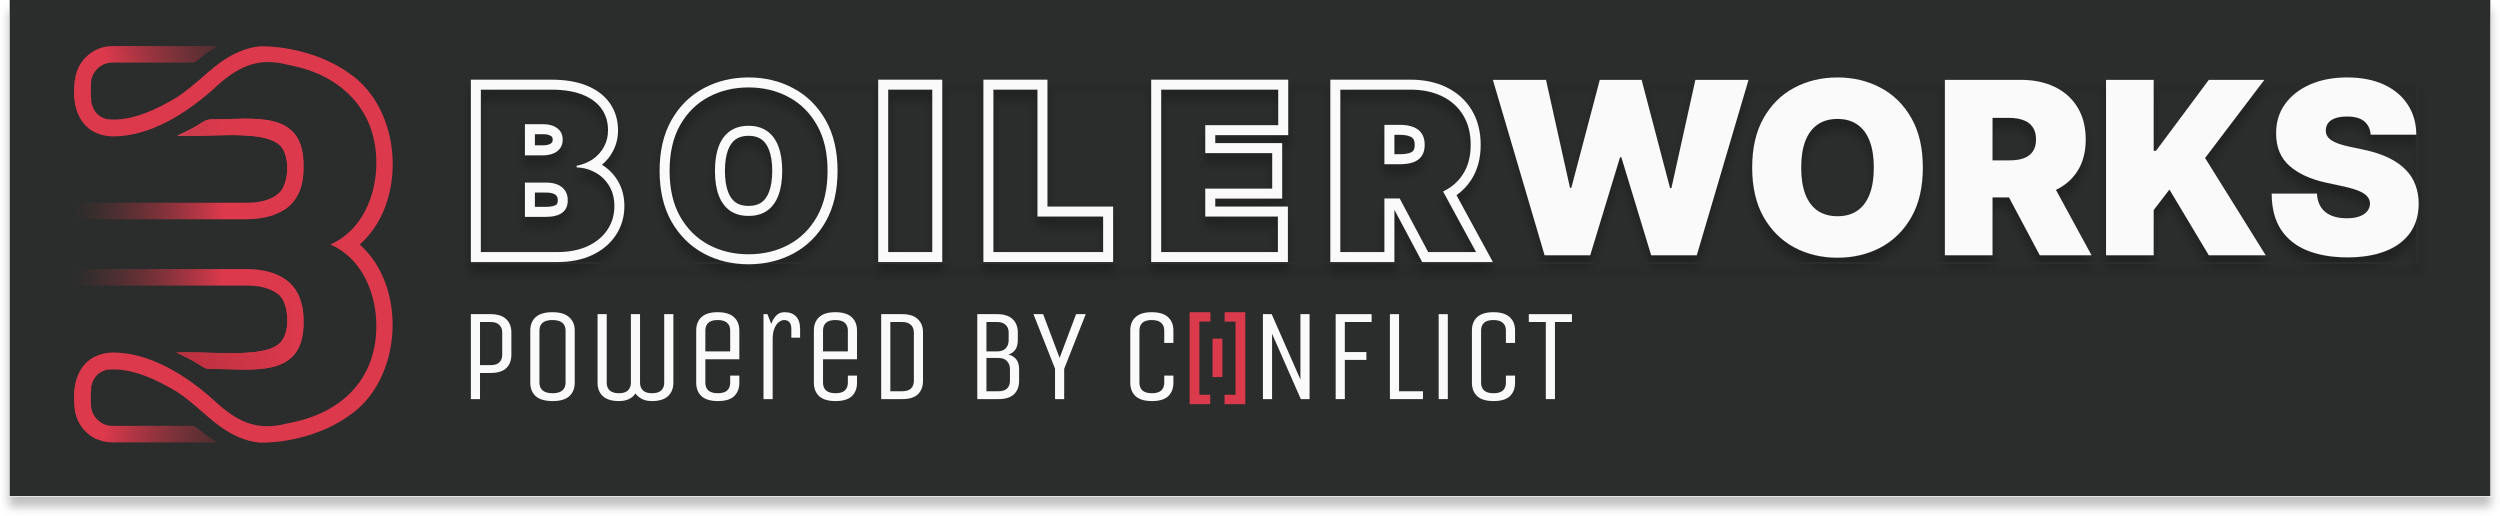
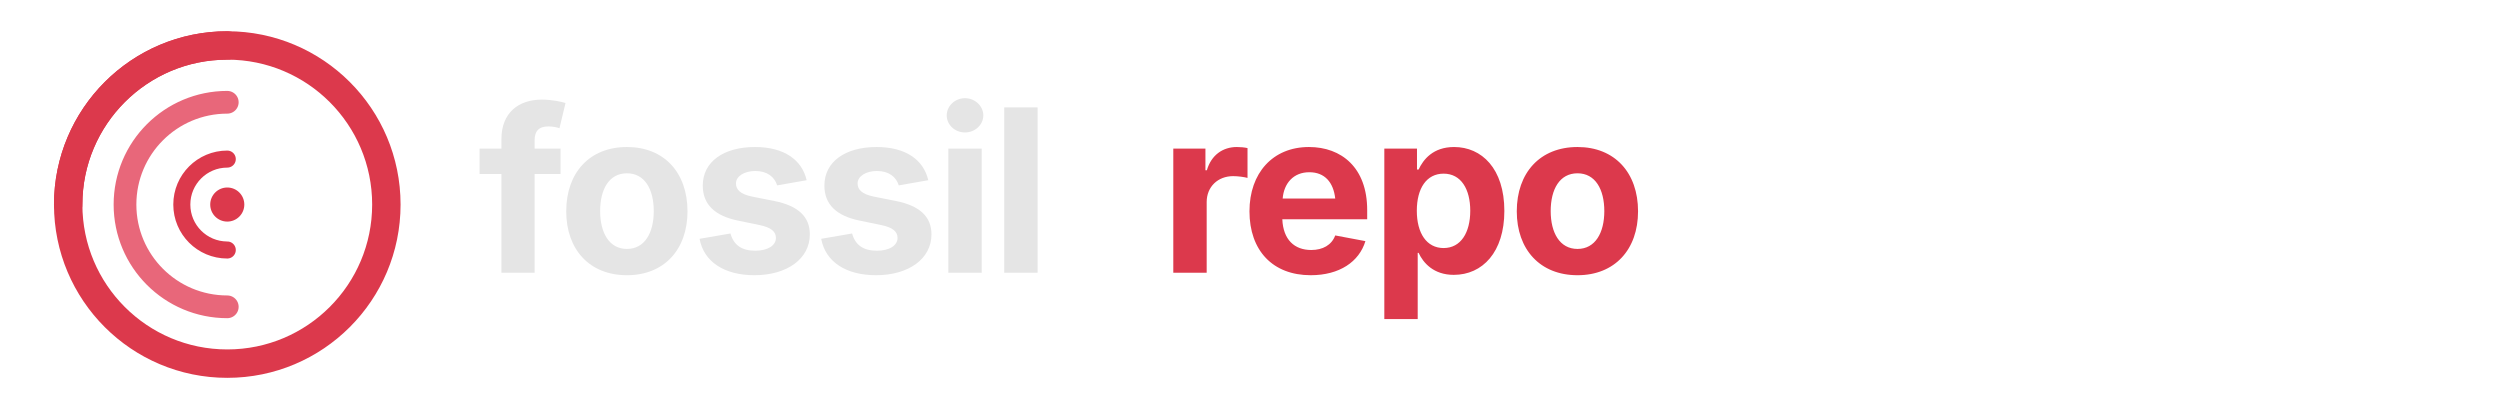
- <svg xmlns="http://www.w3.org/2000/svg" width="1033" height="213" viewBox="0 0 1033 213" fill="none">
-   <g filter="url(#filter0_d_303_614)">
-     <rect x="4" width="1025" height="205" fill="#2B2D2C" />
-     <path d="M491.56 167H500.064V163.116H495.59V132.884H500.138V129H491.56V167Z" fill="#DB394C" />
-     <path d="M506.018 129V132.884H510.529V163.116H505.981V167H514.56V129H506.018Z" fill="#DB394C" />
-     <path d="M505.093 139.932H501.026V155.788H505.093V139.932Z" fill="#DB394C" />
-     <path d="M148.624 101.062C168.554 83.533 166.323 44.969 144.11 30.172C134.17 22.98 119.767 19.037 107.519 19.14C101.434 19.629 95.703 22.413 90.707 26.048C84.622 30.559 79.702 35.921 72.957 40.277C65.122 44.969 54.142 50.46 44.075 49.222C37.33 47.392 37.178 40.87 37.483 34.993C37.483 34.941 37.483 34.864 37.483 34.812C37.28 34.812 37.127 34.864 36.925 34.864C34.49 34.864 32.487 34.168 30.89 33.085C30.814 33.704 30.737 34.349 30.737 34.993C29.672 46.129 34.237 55.873 46.281 56.363C61.978 56.517 77.014 46.773 88.096 36.901C97.579 27.956 106.125 23.316 119.006 26.796C132.522 29.193 144.871 36.101 151.311 48.629C160.034 65.849 155.216 92.916 136.477 101.01C155.216 109.079 160.034 136.171 151.311 153.391C144.871 165.919 132.395 172.518 118.879 174.915C105.947 178.395 97.63 174.09 88.096 165.12C77.014 155.247 61.952 145.503 46.281 145.657C34.237 146.199 29.672 155.865 30.737 167.053C30.737 173.523 34.592 179.117 40.094 181.54C40.018 180.354 40.094 179.194 40.399 178.112C40.754 176.849 41.286 175.766 41.945 174.812C39.258 173.265 37.432 170.378 37.432 167.053C37.127 161.201 37.254 154.654 44.025 152.824C54.066 151.586 65.046 157.077 72.907 161.768C79.652 166.125 84.571 171.513 90.657 175.998C95.652 179.633 101.383 182.417 107.469 182.906C119.716 183.009 134.119 179.065 144.059 171.873C166.272 157.103 168.529 118.539 148.573 100.984L148.624 101.062Z" fill="#DC394C" />
-     <path d="M114.366 59.018C120.604 62.627 119.59 76.882 114.848 80.181C114.62 80.362 114.341 80.491 114.087 80.645C115.685 82.373 116.724 84.564 117.206 86.832C122.43 83.507 125.523 77.81 125.397 69.071C125.955 44.814 104.35 49.48 87.716 49.274C86.346 49.274 84.977 49.635 83.811 50.408C80.616 52.548 76.913 54.352 73.211 56.053C82.771 56.956 106.227 53.502 114.341 59.018H114.366Z" fill="#DC394C" />
-     <g opacity="0.2">
-       <path d="M114.366 59.018C120.604 62.627 119.59 76.882 114.848 80.181C114.62 80.362 114.341 80.491 114.087 80.645C115.685 82.373 116.724 84.564 117.206 86.832C122.43 83.507 125.523 77.81 125.397 69.071C125.955 44.814 104.35 49.48 87.716 49.274C86.346 49.274 84.977 49.635 83.811 50.408C80.616 52.548 76.913 54.352 73.211 56.053C82.771 56.956 106.227 53.502 114.341 59.018H114.366Z" fill="url(#paint0_linear_303_614)" />
-     </g>
-     <path d="M37.735 41.437C37.406 39.324 37.456 37.029 37.558 34.838C37.558 29.889 41.514 25.868 46.382 25.868H79.524C80.158 25.868 80.741 25.636 81.223 25.223C83.683 23.109 86.852 20.789 89.844 19.036H46.407C37.837 19.036 30.863 26.125 30.863 34.838C30.483 38.782 30.838 42.572 31.954 45.82C33.399 43.757 35.428 42.108 37.761 41.463L37.735 41.437Z" fill="url(#paint1_linear_303_614)" />
-     <path d="M37.735 160.402C37.406 162.516 37.456 164.81 37.558 167.001C37.558 171.951 41.514 175.972 46.382 175.972H79.524C80.158 175.972 80.741 176.204 81.223 176.617C83.683 178.73 86.852 181.05 89.844 182.803H46.407C37.837 182.803 30.863 175.714 30.863 167.001C30.483 163.057 30.838 159.268 31.954 156.02C33.399 158.082 35.428 159.732 37.761 160.376L37.735 160.402Z" fill="url(#paint2_linear_303_614)" />
-     <path d="M102.042 111.167C102.042 111.167 35.885 111.167 30.585 111.167V117.998H102.042C107.494 117.998 111.779 119.183 114.848 121.555C119.615 124.88 120.604 139.11 114.366 142.719C106.48 148.209 82.086 144.781 72.805 145.683C76.583 147.436 80.362 149.292 83.633 151.483C84.596 152.128 85.712 152.488 86.853 152.463C103.437 152.179 125.929 157.129 125.396 132.665C125.599 117.276 115.938 111.321 102.042 111.167Z" fill="url(#paint3_linear_303_614)" />
-     <path d="M87.715 49.3C86.345 49.3 84.976 49.661 83.81 50.434C80.615 52.574 76.912 54.378 73.21 56.079C82.77 56.981 106.226 53.527 114.34 59.044C120.578 62.653 119.563 76.908 114.822 80.207C111.753 82.553 107.468 83.765 102.016 83.765H30.559V90.596H102.016C115.912 90.467 125.573 84.487 125.37 69.097C125.928 44.84 104.324 49.506 87.689 49.3H87.715Z" fill="url(#paint4_linear_303_614)" />
-     <path d="M121.263 126.427C120.198 126.608 119.133 126.814 118.068 127.072C119.539 132.614 118.702 140.218 114.391 142.744C106.505 148.235 82.111 144.807 72.831 145.709C76.609 147.462 80.387 149.318 83.658 151.509C84.622 152.153 85.737 152.514 86.879 152.489C103.462 152.205 125.954 157.154 125.422 132.691C125.447 130.062 125.168 127.768 124.661 125.654C123.596 126.04 122.48 126.298 121.288 126.427H121.263Z" fill="url(#paint5_linear_303_614)" />
-     <g filter="url(#filter1_d_303_614)">
-       <rect x="195.06" y="32.5" width="803.841" height="76.192" stroke="#2B2D2C" shape-rendering="crispEdges" />
-       <path fill-rule="evenodd" clip-rule="evenodd" d="M549.696 108.274V32.918H582.786C588.268 32.918 593.264 33.917 597.661 36.051C602.078 38.195 605.594 41.335 608.098 45.447C610.637 49.616 611.813 54.475 611.813 59.847C611.813 65.269 610.6 70.141 607.941 74.241C606.304 76.788 604.248 78.924 601.812 80.652L616.857 108.274H587.652L576.157 86.663V108.274H549.696ZM590.127 104.154H609.921L596.291 79.13C597.57 78.516 598.748 77.808 599.824 77.004C601.677 75.619 603.23 73.953 604.481 72.005C606.622 68.706 607.693 64.653 607.693 59.847C607.693 55.084 606.655 50.998 604.579 47.59C602.504 44.182 599.598 41.571 595.862 39.758C592.126 37.944 587.768 37.038 582.786 37.038H553.816V104.154H572.037V82H578.343L590.127 104.154ZM572.037 67.843H578.46C580.601 67.843 582.426 67.581 583.933 67.056C585.463 66.51 586.631 65.647 587.44 64.468C588.27 63.288 588.685 61.747 588.685 59.847C588.685 57.924 588.27 56.362 587.44 55.16C586.631 53.937 585.463 53.041 583.933 52.473C582.426 51.883 580.601 51.588 578.46 51.588H572.037V67.843ZM576.157 55.708V63.723H578.46C580.277 63.723 581.612 63.499 582.563 63.171C583.38 62.877 583.79 62.505 584.041 62.139L584.056 62.118L584.071 62.096C584.278 61.801 584.565 61.166 584.565 59.847C584.565 58.499 584.275 57.828 584.05 57.502L584.026 57.467L584.002 57.431C583.73 57.019 583.305 56.635 582.499 56.335L582.465 56.323L582.432 56.31C581.53 55.957 580.244 55.708 578.46 55.708H576.157Z" fill="#FAFAFA" />
-       <path fill-rule="evenodd" clip-rule="evenodd" d="M475.677 108.274V32.918H532.288V55.839H502.138V59.135H529.797V82.057H502.138V85.353H532.157V108.274H475.677ZM498.018 89.472V77.937H525.677V63.255H498.018V51.719H528.168V37.038H479.797V104.154H528.037V89.472H498.018Z" fill="#FAFAFA" />
-       <path fill-rule="evenodd" clip-rule="evenodd" d="M406.344 108.274V32.918H432.805V85.353H459.94V108.274H406.344ZM428.685 89.472V37.038H410.464V104.154H455.82V89.472H428.685Z" fill="#FAFAFA" />
-       <path fill-rule="evenodd" clip-rule="evenodd" d="M389.337 32.918V108.274H362.876V32.918H389.337ZM385.217 37.038H366.996V104.154H385.217V37.038Z" fill="#FAFAFA" />
-       <path fill-rule="evenodd" clip-rule="evenodd" d="M341.181 91.534L341.177 91.541C337.907 97.294 333.433 101.742 327.775 104.771L327.768 104.775L327.762 104.778C322.179 107.742 316.001 109.192 309.313 109.192C302.581 109.192 296.376 107.731 290.786 104.738L290.776 104.733L290.767 104.728C285.138 101.676 280.682 97.221 277.416 91.475L277.411 91.466L277.406 91.457C274.097 85.566 272.552 78.549 272.552 70.596C272.552 62.604 274.095 55.572 277.41 49.695L277.413 49.69C280.679 43.918 285.143 39.464 290.789 36.452C296.378 33.46 302.582 32 309.313 32C316.004 32 322.185 33.462 327.769 36.45C333.435 39.46 337.911 43.914 341.18 49.689C344.519 55.567 346.074 62.602 346.074 70.596C346.074 78.593 344.518 85.637 341.181 91.534ZM325.83 40.085C320.892 37.442 315.387 36.12 309.313 36.12C303.196 36.12 297.668 37.442 292.731 40.085C287.815 42.707 283.904 46.585 280.998 51.719C278.114 56.832 276.672 63.124 276.672 70.596C276.672 78.024 278.114 84.305 280.998 89.44C283.904 94.552 287.815 98.441 292.731 101.106C297.668 103.75 303.196 105.072 309.313 105.072C315.387 105.072 320.892 103.761 325.83 101.139C330.768 98.496 334.689 94.618 337.595 89.505C340.501 84.371 341.954 78.068 341.954 70.596C341.954 63.124 340.501 56.832 337.595 51.719C334.689 46.585 330.768 42.707 325.83 40.085ZM317.756 61.911L317.749 61.893C316.943 59.762 315.851 58.408 314.59 57.544L314.569 57.531L314.549 57.516C313.319 56.652 311.655 56.101 309.313 56.101C306.973 56.101 305.289 56.652 304.028 57.528L304.02 57.533C302.77 58.398 301.668 59.763 300.838 61.912C300.021 64.059 299.538 66.911 299.538 70.596C299.538 74.273 300.019 77.139 300.838 79.313C301.662 81.423 302.759 82.799 304.024 83.694C305.285 84.55 306.973 85.09 309.313 85.09C311.665 85.09 313.337 84.545 314.569 83.694C315.854 82.8 316.95 81.429 317.753 79.321L317.756 79.313L317.759 79.305C318.595 77.138 319.088 74.276 319.088 70.596C319.088 66.914 318.594 64.069 317.763 61.93L317.756 61.911ZM316.916 87.08C314.862 88.5 312.328 89.21 309.313 89.21C306.298 89.21 303.753 88.5 301.677 87.08C299.624 85.638 298.061 83.541 296.991 80.788C295.942 78.013 295.418 74.616 295.418 70.596C295.418 66.576 295.942 63.189 296.991 60.437C298.061 57.662 299.624 55.565 301.677 54.144C303.753 52.702 306.298 51.981 309.313 51.981C312.328 51.981 314.862 52.702 316.916 54.144C318.992 55.565 320.554 57.662 321.602 60.437C322.673 63.189 323.208 66.576 323.208 70.596C323.208 74.616 322.673 78.013 321.602 80.788C320.554 83.541 318.992 85.638 316.916 87.08Z" fill="#FAFAFA" />
-       <path fill-rule="evenodd" clip-rule="evenodd" d="M194.56 108.274V32.918H227.781C233.232 32.918 238.075 33.647 242.173 35.27C246.242 36.873 249.59 39.253 251.916 42.549C254.255 45.831 255.365 49.647 255.365 53.817C255.365 56.911 254.675 59.834 253.244 62.503C252.104 64.662 250.581 66.526 248.711 68.085C251.447 69.748 253.658 71.997 255.309 74.78C257.146 77.853 257.987 81.36 257.987 85.147C257.987 89.576 256.814 93.65 254.409 97.234C252.037 100.802 248.706 103.516 244.595 105.431C240.412 107.379 235.595 108.274 230.271 108.274H194.56ZM244.445 66.103C244.662 65.967 244.875 65.826 245.084 65.68C247.029 64.304 248.536 62.599 249.607 60.568C250.699 58.536 251.245 56.285 251.245 53.817C251.245 50.408 250.35 47.448 248.558 44.935C246.788 42.423 244.156 40.478 240.66 39.102C237.186 37.726 232.893 37.038 227.781 37.038H198.679V104.154H230.271C235.143 104.154 239.338 103.335 242.856 101.696C246.373 100.058 249.082 97.807 250.983 94.945C252.906 92.083 253.867 88.817 253.867 85.147C253.867 81.979 253.168 79.226 251.77 76.888C250.371 74.528 248.493 72.682 246.133 71.35C245.682 71.091 245.222 70.855 244.752 70.641C242.8 69.755 240.683 69.261 238.401 69.159C238.357 69.157 238.312 69.156 238.268 69.154V68.498C238.276 68.497 238.284 68.495 238.293 68.493C240.602 68.025 242.653 67.228 244.445 66.103ZM228.809 80.083L228.797 80.078C228.133 79.791 227.138 79.566 225.683 79.566H221.02V85.484H225.421C228.065 85.484 229.319 84.976 229.832 84.603C230.143 84.364 230.477 83.979 230.477 82.787C230.477 81.856 230.271 81.352 230.077 81.058C229.849 80.712 229.491 80.374 228.82 80.088L228.809 80.083ZM232.303 87.899C230.774 89.035 228.48 89.603 225.421 89.603H216.901V75.446H225.683C227.54 75.446 229.124 75.73 230.435 76.298C231.768 76.866 232.795 77.696 233.516 78.789C234.237 79.881 234.597 81.214 234.597 82.787C234.597 85.037 233.833 86.741 232.303 87.899ZM228.114 58.84L228.119 58.833C228.228 58.683 228.38 58.398 228.38 57.749C228.38 56.795 228.117 56.527 227.831 56.317L227.815 56.305L227.799 56.293C227.174 55.824 226.219 55.446 224.635 55.446H221.02V60.053H224.372C225.538 60.053 226.399 59.869 227.035 59.608C227.65 59.355 227.943 59.077 228.109 58.846L228.114 58.84ZM224.372 64.173C225.967 64.173 227.377 63.921 228.6 63.419C229.824 62.916 230.774 62.195 231.451 61.256C232.15 60.295 232.5 59.126 232.5 57.749C232.5 55.674 231.757 54.09 230.271 52.997C228.786 51.883 226.907 51.326 224.635 51.326H216.901V64.173H224.372Z" fill="#FAFAFA" />
-       <path d="M979.577 55.647C979.388 53.287 978.503 51.446 976.922 50.124C975.365 48.803 972.993 48.142 969.807 48.142C967.777 48.142 966.114 48.39 964.816 48.886C963.541 49.358 962.597 50.007 961.984 50.833C961.37 51.658 961.051 52.602 961.028 53.664C960.981 54.538 961.134 55.328 961.488 56.036C961.866 56.721 962.456 57.346 963.258 57.912C964.06 58.455 965.087 58.951 966.338 59.399C967.589 59.848 969.075 60.249 970.798 60.603L976.745 61.877C980.757 62.727 984.191 63.848 987.046 65.24C989.902 66.632 992.238 68.273 994.056 70.161C995.873 72.025 997.206 74.125 998.056 76.462C998.929 78.798 999.377 81.347 999.401 84.108C999.377 88.875 998.185 92.911 995.826 96.215C993.466 99.519 990.091 102.032 985.701 103.755C981.335 105.477 976.084 106.339 969.948 106.339C963.647 106.339 958.149 105.407 953.452 103.542C948.78 101.678 945.145 98.811 942.549 94.94C939.977 91.046 938.679 86.067 938.655 80.002H957.346C957.464 82.22 958.019 84.084 959.01 85.595C960.001 87.105 961.394 88.25 963.187 89.028C965.004 89.807 967.164 90.197 969.665 90.197C971.766 90.197 973.524 89.937 974.94 89.418C976.356 88.899 977.43 88.179 978.161 87.258C978.893 86.338 979.27 85.288 979.294 84.108C979.27 82.999 978.905 82.031 978.197 81.205C977.512 80.356 976.379 79.6 974.798 78.94C973.217 78.255 971.081 77.618 968.391 77.028L961.169 75.471C954.75 74.078 949.688 71.754 945.983 68.497C942.302 65.216 940.473 60.744 940.496 55.08C940.473 50.478 941.7 46.455 944.178 43.009C946.679 39.54 950.137 36.838 954.55 34.903C958.986 32.968 964.072 32 969.807 32C975.66 32 980.722 32.979 984.993 34.938C989.265 36.897 992.557 39.658 994.87 43.222C997.206 46.762 998.386 50.903 998.41 55.647H979.577Z" fill="#FAFAFA" />
-       <path d="M870.211 105.489V32.991H889.893V62.302H890.884L912.69 32.991H935.629L911.132 65.275L936.195 105.489H912.69L896.406 78.302L889.893 86.798V105.489H870.211Z" fill="#FAFAFA" />
-       <path d="M803.624 105.489V32.991H834.917C840.298 32.991 845.006 33.971 849.042 35.929C853.077 37.888 856.216 40.708 858.458 44.39C860.7 48.071 861.821 52.484 861.821 57.629C861.821 62.821 860.664 67.199 858.352 70.762C856.063 74.326 852.841 77.016 848.688 78.834C844.558 80.651 839.732 81.559 834.209 81.559H815.518V66.267H830.245C832.557 66.267 834.528 65.984 836.156 65.417C837.808 64.827 839.071 63.895 839.944 62.62C840.841 61.346 841.289 59.682 841.289 57.629C841.289 55.552 840.841 53.865 839.944 52.567C839.071 51.245 837.808 50.278 836.156 49.664C834.528 49.027 832.557 48.709 830.245 48.709H823.306V105.489H803.624ZM846.103 72.214L864.228 105.489H842.847L825.147 72.214H846.103Z" fill="#FAFAFA" />
-       <path d="M794.518 69.24C794.518 77.311 792.948 84.12 789.81 89.666C786.671 95.188 782.435 99.377 777.101 102.233C771.768 105.064 765.82 106.48 759.26 106.48C752.652 106.48 746.681 105.053 741.348 102.197C736.038 99.318 731.813 95.117 728.675 89.595C725.56 84.049 724.002 77.264 724.002 69.24C724.002 61.169 725.56 54.373 728.675 48.85C731.813 43.304 736.038 39.115 741.348 36.283C746.681 33.428 752.652 32 759.26 32C765.82 32 771.768 33.428 777.101 36.283C782.435 39.115 786.671 43.304 789.81 48.85C792.948 54.373 794.518 61.169 794.518 69.24ZM774.269 69.24C774.269 64.898 773.691 61.24 772.535 58.266C771.402 55.269 769.714 53.004 767.472 51.47C765.254 49.912 762.517 49.133 759.26 49.133C756.003 49.133 753.254 49.912 751.012 51.47C748.793 53.004 747.106 55.269 745.95 58.266C744.817 61.24 744.25 64.898 744.25 69.24C744.25 73.583 744.817 77.252 745.95 80.249C747.106 83.223 748.793 85.489 751.012 87.046C753.254 88.58 756.003 89.347 759.26 89.347C762.517 89.347 765.254 88.58 767.472 87.046C769.714 85.489 771.402 83.223 772.535 80.249C773.691 77.252 774.269 73.583 774.269 69.24Z" fill="#FAFAFA" />
-       <path d="M638.238 105.489L616.857 32.991H638.804L648.716 77.594H649.283L661.035 32.991H678.31L690.063 77.736H690.629L700.541 32.991H722.489L701.107 105.489H682.275L669.956 64.992H669.389L657.07 105.489H638.238Z" fill="#FAFAFA" />
-     </g>
-     <path d="M649.525 133.05H642.505V164.911H638.725V133.05H631.704V129.81H649.525V133.05Z" fill="#FAFAFA" />
-     <path d="M622.242 155.191H626.022V158.161C626.022 160.501 625.302 162.355 623.862 163.723C622.422 165.055 620.19 165.721 617.165 165.721C614.141 165.721 611.891 165.055 610.415 163.723C608.939 162.355 608.201 160.501 608.201 158.161V136.56C608.201 134.22 608.921 132.384 610.361 131.052C611.801 129.684 614.033 129 617.057 129C620.082 129 622.332 129.684 623.808 131.052C625.284 132.384 626.022 134.22 626.022 136.56V141.69H622.242V136.56C622.242 135.192 621.81 134.13 620.946 133.374C620.117 132.618 618.821 132.24 617.057 132.24C615.329 132.24 614.051 132.618 613.223 133.374C612.395 134.13 611.981 135.192 611.981 136.56V158.161C611.981 159.493 612.395 160.555 613.223 161.347C614.087 162.103 615.401 162.481 617.165 162.481C618.893 162.481 620.171 162.103 621 161.347C621.828 160.555 622.242 159.493 622.242 158.161V155.191Z" fill="#FAFAFA" />
-     <path d="M594.456 164.911V129.81H598.236V164.911H594.456Z" fill="#FAFAFA" />
-     <path d="M551.898 164.911V129.81H566.749V133.05H555.678V145.471H564.589V148.711H555.678V164.911H551.898ZM574.309 129.81H578.089V161.671H587.971V164.911H574.309V129.81Z" fill="#FAFAFA" />
-     <path d="M521.839 164.911V129.81H525.457L537.337 156.811V129.81H541.117V164.911H537.499L525.619 137.91V164.911H521.839Z" fill="#FAFAFA" />
-     <path d="M481.068 155.191H484.848V158.161C484.848 160.501 484.128 162.355 482.688 163.723C481.248 165.055 479.015 165.721 475.991 165.721C472.967 165.721 470.717 165.055 469.241 163.723C467.765 162.355 467.027 160.501 467.027 158.161V136.56C467.027 134.22 467.747 132.384 469.187 131.052C470.627 129.684 472.859 129 475.883 129C478.907 129 481.158 129.684 482.634 131.052C484.11 132.384 484.848 134.22 484.848 136.56V141.69H481.068V136.56C481.068 135.192 480.635 134.13 479.771 133.374C478.943 132.618 477.647 132.24 475.883 132.24C474.155 132.24 472.877 132.618 472.049 133.374C471.221 134.13 470.807 135.192 470.807 136.56V158.161C470.807 159.493 471.221 160.555 472.049 161.347C472.913 162.103 474.227 162.481 475.991 162.481C477.719 162.481 478.997 162.103 479.825 161.347C480.653 160.555 481.068 159.493 481.068 158.161V155.191Z" fill="#FAFAFA" />
-     <path d="M435.94 164.911V152.329L427.03 129.81H431.026L437.83 147.901L444.635 129.81H448.631L439.72 152.383V164.911H435.94Z" fill="#FAFAFA" />
-     <path d="M411.97 129.81C414.85 129.81 416.992 130.494 418.396 131.862C419.836 133.194 420.556 135.03 420.556 137.37V140.61C420.556 143.67 419.278 145.633 416.722 146.497C419.638 147.289 421.096 149.287 421.096 152.491V157.351C421.096 159.691 420.394 161.545 418.99 162.913C417.586 164.245 415.426 164.911 412.51 164.911H403.816V129.81H411.97ZM416.776 137.37C416.776 136.038 416.362 134.994 415.534 134.238C414.742 133.446 413.554 133.05 411.97 133.05H407.596V145.201H411.97C413.59 145.201 414.796 144.768 415.588 143.904C416.38 143.04 416.776 141.942 416.776 140.61V137.37ZM417.316 152.491C417.316 151.159 416.902 150.061 416.074 149.197C415.282 148.333 414.094 147.901 412.51 147.901H407.596V161.671H412.51C414.13 161.671 415.336 161.293 416.128 160.537C416.92 159.745 417.316 158.683 417.316 157.351V152.491Z" fill="#FAFAFA" />
-     <path d="M364.106 164.911V129.81H372.8C375.68 129.81 377.822 130.494 379.226 131.862C380.666 133.194 381.386 135.03 381.386 137.37V157.351C381.386 159.691 380.684 161.545 379.28 162.913C377.876 164.245 375.716 164.911 372.8 164.911H364.106ZM377.606 137.37C377.606 136.038 377.192 134.994 376.364 134.238C375.572 133.446 374.384 133.05 372.8 133.05H367.886V161.671H372.8C374.42 161.671 375.626 161.293 376.418 160.537C377.21 159.745 377.606 158.683 377.606 157.351V137.37Z" fill="#FAFAFA" />
-     <path d="M350.335 155.191H354.115V158.161C354.115 160.501 353.395 162.355 351.955 163.723C350.515 165.055 348.283 165.721 345.259 165.721C342.235 165.721 339.985 165.055 338.509 163.723C337.033 162.355 336.295 160.501 336.295 158.161V136.56C336.295 134.22 337.015 132.384 338.455 131.052C339.895 129.684 342.127 129 345.151 129C348.175 129 350.425 129.684 351.901 131.052C353.377 132.384 354.115 134.22 354.115 136.56V148.441H340.075V158.161C340.075 159.493 340.489 160.555 341.317 161.347C342.181 162.103 343.495 162.481 345.259 162.481C346.987 162.481 348.265 162.103 349.093 161.347C349.921 160.555 350.335 159.493 350.335 158.161V155.191ZM340.075 145.2H350.335V136.56C350.335 135.192 349.903 134.13 349.039 133.374C348.211 132.618 346.915 132.24 345.151 132.24C343.423 132.24 342.145 132.618 341.317 133.374C340.489 134.13 340.075 135.192 340.075 136.56V145.2Z" fill="#FAFAFA" />
-     <path d="M315.483 164.911V129.81H317.103L318.669 133.806C319.173 132.438 319.857 131.304 320.721 130.404C321.585 129.468 322.737 129 324.177 129C326.265 129 327.849 129.594 328.929 130.782C330.045 131.934 330.603 133.68 330.603 136.02V139.53H326.985V135.804C326.985 134.76 326.751 133.914 326.283 133.266C325.815 132.582 325.059 132.24 324.015 132.24C323.331 132.24 322.611 132.51 321.855 133.05C321.135 133.59 320.523 134.454 320.019 135.642C319.515 136.794 319.263 138.324 319.263 140.232V164.911H315.483Z" fill="#FAFAFA" />
-     <path d="M301.713 155.191H305.493V158.161C305.493 160.501 304.773 162.355 303.333 163.723C301.893 165.055 299.661 165.721 296.636 165.721C293.612 165.721 291.362 165.055 289.886 163.723C288.41 162.355 287.672 160.501 287.672 158.161V136.56C287.672 134.22 288.392 132.384 289.832 131.052C291.272 129.684 293.504 129 296.528 129C299.553 129 301.803 129.684 303.279 131.052C304.755 132.384 305.493 134.22 305.493 136.56V148.441H291.452V158.161C291.452 159.493 291.866 160.555 292.694 161.347C293.558 162.103 294.872 162.481 296.636 162.481C298.365 162.481 299.643 162.103 300.471 161.347C301.299 160.555 301.713 159.493 301.713 158.161V155.191ZM291.452 145.2H301.713V136.56C301.713 135.192 301.281 134.13 300.417 133.374C299.589 132.618 298.293 132.24 296.528 132.24C294.8 132.24 293.522 132.618 292.694 133.374C291.866 134.13 291.452 135.192 291.452 136.56V145.2Z" fill="#FAFAFA" />
-     <path d="M260.684 129.81H264.464V158.161C264.464 159.493 264.878 160.555 265.706 161.347C266.534 162.103 267.776 162.481 269.432 162.481C271.124 162.481 272.384 162.103 273.212 161.347C274.04 160.555 274.454 159.493 274.454 158.161V129.81H278.235V158.161C278.235 160.501 277.479 162.355 275.966 163.723C274.49 165.055 272.312 165.721 269.432 165.721C267.776 165.721 266.39 165.433 265.274 164.857C264.158 164.281 263.258 163.525 262.574 162.589C261.926 163.561 261.026 164.335 259.874 164.911C258.722 165.451 257.336 165.721 255.716 165.721C252.836 165.721 250.64 165.055 249.128 163.723C247.652 162.355 246.914 160.501 246.914 158.161V129.81H250.694V158.161C250.694 159.493 251.108 160.555 251.936 161.347C252.8 162.103 254.06 162.481 255.716 162.481C257.408 162.481 258.65 162.103 259.442 161.347C260.27 160.555 260.684 159.493 260.684 158.161V129.81Z" fill="#FAFAFA" />
-     <path d="M237.476 158.161C237.476 160.501 236.72 162.355 235.208 163.723C233.732 165.055 231.446 165.721 228.35 165.721C225.254 165.721 222.932 165.055 221.383 163.723C219.871 162.355 219.115 160.501 219.115 158.161V136.56C219.115 134.22 219.853 132.384 221.329 131.052C222.842 129.684 225.146 129 228.242 129C231.338 129 233.642 129.684 235.154 131.052C236.702 132.384 237.476 134.22 237.476 136.56V158.161ZM233.696 136.56C233.696 135.192 233.246 134.13 232.346 133.374C231.446 132.618 230.078 132.24 228.242 132.24C226.442 132.24 225.092 132.618 224.192 133.374C223.328 134.13 222.896 135.192 222.896 136.56V158.161C222.896 159.493 223.346 160.555 224.246 161.347C225.146 162.103 226.514 162.481 228.35 162.481C230.15 162.481 231.482 162.103 232.346 161.347C233.246 160.555 233.696 159.493 233.696 158.161V136.56Z" fill="#FAFAFA" />
-     <path d="M194.56 164.911V129.81H202.714C205.594 129.81 207.736 130.494 209.14 131.862C210.58 133.194 211.3 135.03 211.3 137.37V146.551C211.3 148.891 210.598 150.745 209.194 152.113C207.79 153.445 205.63 154.111 202.714 154.111H198.34V164.911H194.56ZM207.52 137.37C207.52 136.038 207.106 134.994 206.278 134.238C205.486 133.446 204.298 133.05 202.714 133.05H198.34V150.871H202.714C204.334 150.871 205.54 150.493 206.332 149.737C207.124 148.945 207.52 147.883 207.52 146.551V137.37Z" fill="#FAFAFA" />
+ <svg xmlns="http://www.w3.org/2000/svg" width="220" height="36" viewBox="0 0 220 36" fill="none">
+   <g transform="translate(4, 2)">
+     <circle cx="16" cy="16" r="14" stroke="#DC394C" stroke-width="2.5" fill="none" />
+     <path d="M16 2C8.268 2 2 8.268 2 16" stroke="#DC394C" stroke-width="2.5" stroke-linecap="round" fill="none" />
+     <path d="M16 7C11.029 7 7 11.029 7 16c0 4.971 4.029 9 9 9" stroke="#e8677a" stroke-width="2" stroke-linecap="round" fill="none" />
+     <path d="M16 12c-2.209 0-4 1.791-4 4s1.791 4 4 4" stroke="#DC394C" stroke-width="1.5" stroke-linecap="round" fill="none" />
+     <circle cx="16" cy="16" r="1.5" fill="#DC394C" />
  </g>
-   <defs>
-     <filter id="filter0_d_303_614" x="0" y="0" width="1033" height="213" filterUnits="userSpaceOnUse" color-interpolation-filters="sRGB">
-       <feFlood flood-opacity="0" result="BackgroundImageFix" />
-       <feColorMatrix in="SourceAlpha" type="matrix" values="0 0 0 0 0 0 0 0 0 0 0 0 0 0 0 0 0 0 127 0" result="hardAlpha" />
-       <feOffset dy="4" />
-       <feGaussianBlur stdDeviation="2" />
-       <feComposite in2="hardAlpha" operator="out" />
-       <feColorMatrix type="matrix" values="0 0 0 0 0 0 0 0 0 0 0 0 0 0 0 0 0 0 0.25 0" />
-       <feBlend mode="normal" in2="BackgroundImageFix" result="effect1_dropShadow_303_614" />
-       <feBlend mode="normal" in="SourceGraphic" in2="effect1_dropShadow_303_614" result="shape" />
-     </filter>
-     <filter id="filter1_d_303_614" x="190.56" y="32" width="812.841" height="85.192" filterUnits="userSpaceOnUse" color-interpolation-filters="sRGB">
-       <feFlood flood-opacity="0" result="BackgroundImageFix" />
-       <feColorMatrix in="SourceAlpha" type="matrix" values="0 0 0 0 0 0 0 0 0 0 0 0 0 0 0 0 0 0 127 0" result="hardAlpha" />
-       <feOffset dy="4" />
-       <feGaussianBlur stdDeviation="2" />
-       <feComposite in2="hardAlpha" operator="out" />
-       <feColorMatrix type="matrix" values="0 0 0 0 0 0 0 0 0 0 0 0 0 0 0 0 0 0 0.25 0" />
-       <feBlend mode="normal" in2="BackgroundImageFix" result="effect1_dropShadow_303_614" />
-       <feBlend mode="normal" in="SourceGraphic" in2="effect1_dropShadow_303_614" result="shape" />
-     </filter>
-     <linearGradient id="paint0_linear_303_614" x1="48.437" y1="83.816" x2="111.888" y2="65.737" gradientUnits="userSpaceOnUse">
-       <stop stop-color="#DD4652" />
-       <stop offset="0.15" stop-color="#DD4854" />
-       <stop offset="0.23" stop-color="#DE4F5B" />
-       <stop offset="0.29" stop-color="#E15C67" />
-       <stop offset="0.34" stop-color="#E46F78" />
-       <stop offset="0.38" stop-color="#E9878F" />
-       <stop offset="0.42" stop-color="#EEA5AB" />
-       <stop offset="0.46" stop-color="#F5C8CC" />
-       <stop offset="0.49" stop-color="#FCF0F1" />
-       <stop offset="0.5" stop-color="#FEFDFD" />
-       <stop offset="0.52" stop-color="#F7D4D8" />
-       <stop offset="0.55" stop-color="#F1B0B7" />
-       <stop offset="0.58" stop-color="#EB8F9A" />
-       <stop offset="0.61" stop-color="#E67481" />
-       <stop offset="0.64" stop-color="#E25E6D" />
-       <stop offset="0.68" stop-color="#DF4D5E" />
-       <stop offset="0.73" stop-color="#DD4153" />
-       <stop offset="0.8" stop-color="#DC3A4D" />
-       <stop offset="1" stop-color="#DC394C" />
-     </linearGradient>
-     <linearGradient id="paint1_linear_303_614" x1="107.569" y1="12.205" x2="11.661" y2="39.211" gradientUnits="userSpaceOnUse">
-       <stop stop-color="#8B3138" stop-opacity="0" />
-       <stop offset="0.65" stop-color="#DC394C" />
-     </linearGradient>
-     <linearGradient id="paint2_linear_303_614" x1="107.569" y1="189.634" x2="11.686" y2="162.629" gradientUnits="userSpaceOnUse">
-       <stop stop-color="#8B3138" stop-opacity="0" />
-       <stop offset="0.65" stop-color="#DC394C" />
-     </linearGradient>
-     <linearGradient id="paint3_linear_303_614" x1="30.56" y1="131.944" x2="125.396" y2="131.944" gradientUnits="userSpaceOnUse">
-       <stop stop-color="#8B3138" stop-opacity="0" />
-       <stop offset="0.65" stop-color="#DC394C" />
-     </linearGradient>
-     <linearGradient id="paint4_linear_303_614" x1="30.585" y1="69.819" x2="125.396" y2="69.819" gradientUnits="userSpaceOnUse">
-       <stop stop-color="#8B3138" stop-opacity="0" />
-       <stop offset="0.65" stop-color="#DC394C" />
-     </linearGradient>
-     <linearGradient id="paint5_linear_303_614" x1="-48.149" y1="140.528" x2="123.546" y2="139.131" gradientUnits="userSpaceOnUse">
-       <stop stop-color="#6A1921" />
-       <stop offset="1" stop-color="#DC394C" />
-     </linearGradient>
-   </defs>
+   <text x="42" y="24" font-family="-apple-system, BlinkMacSystemFont, 'Segoe UI', sans-serif" font-size="20" font-weight="700" fill="#e5e5e5" letter-spacing="-0.5">fossil</text>
+   <text x="102" y="24" font-family="-apple-system, BlinkMacSystemFont, 'Segoe UI', sans-serif" font-size="20" font-weight="700" fill="#DC394C" letter-spacing="-0.5">repo</text>
</svg>
